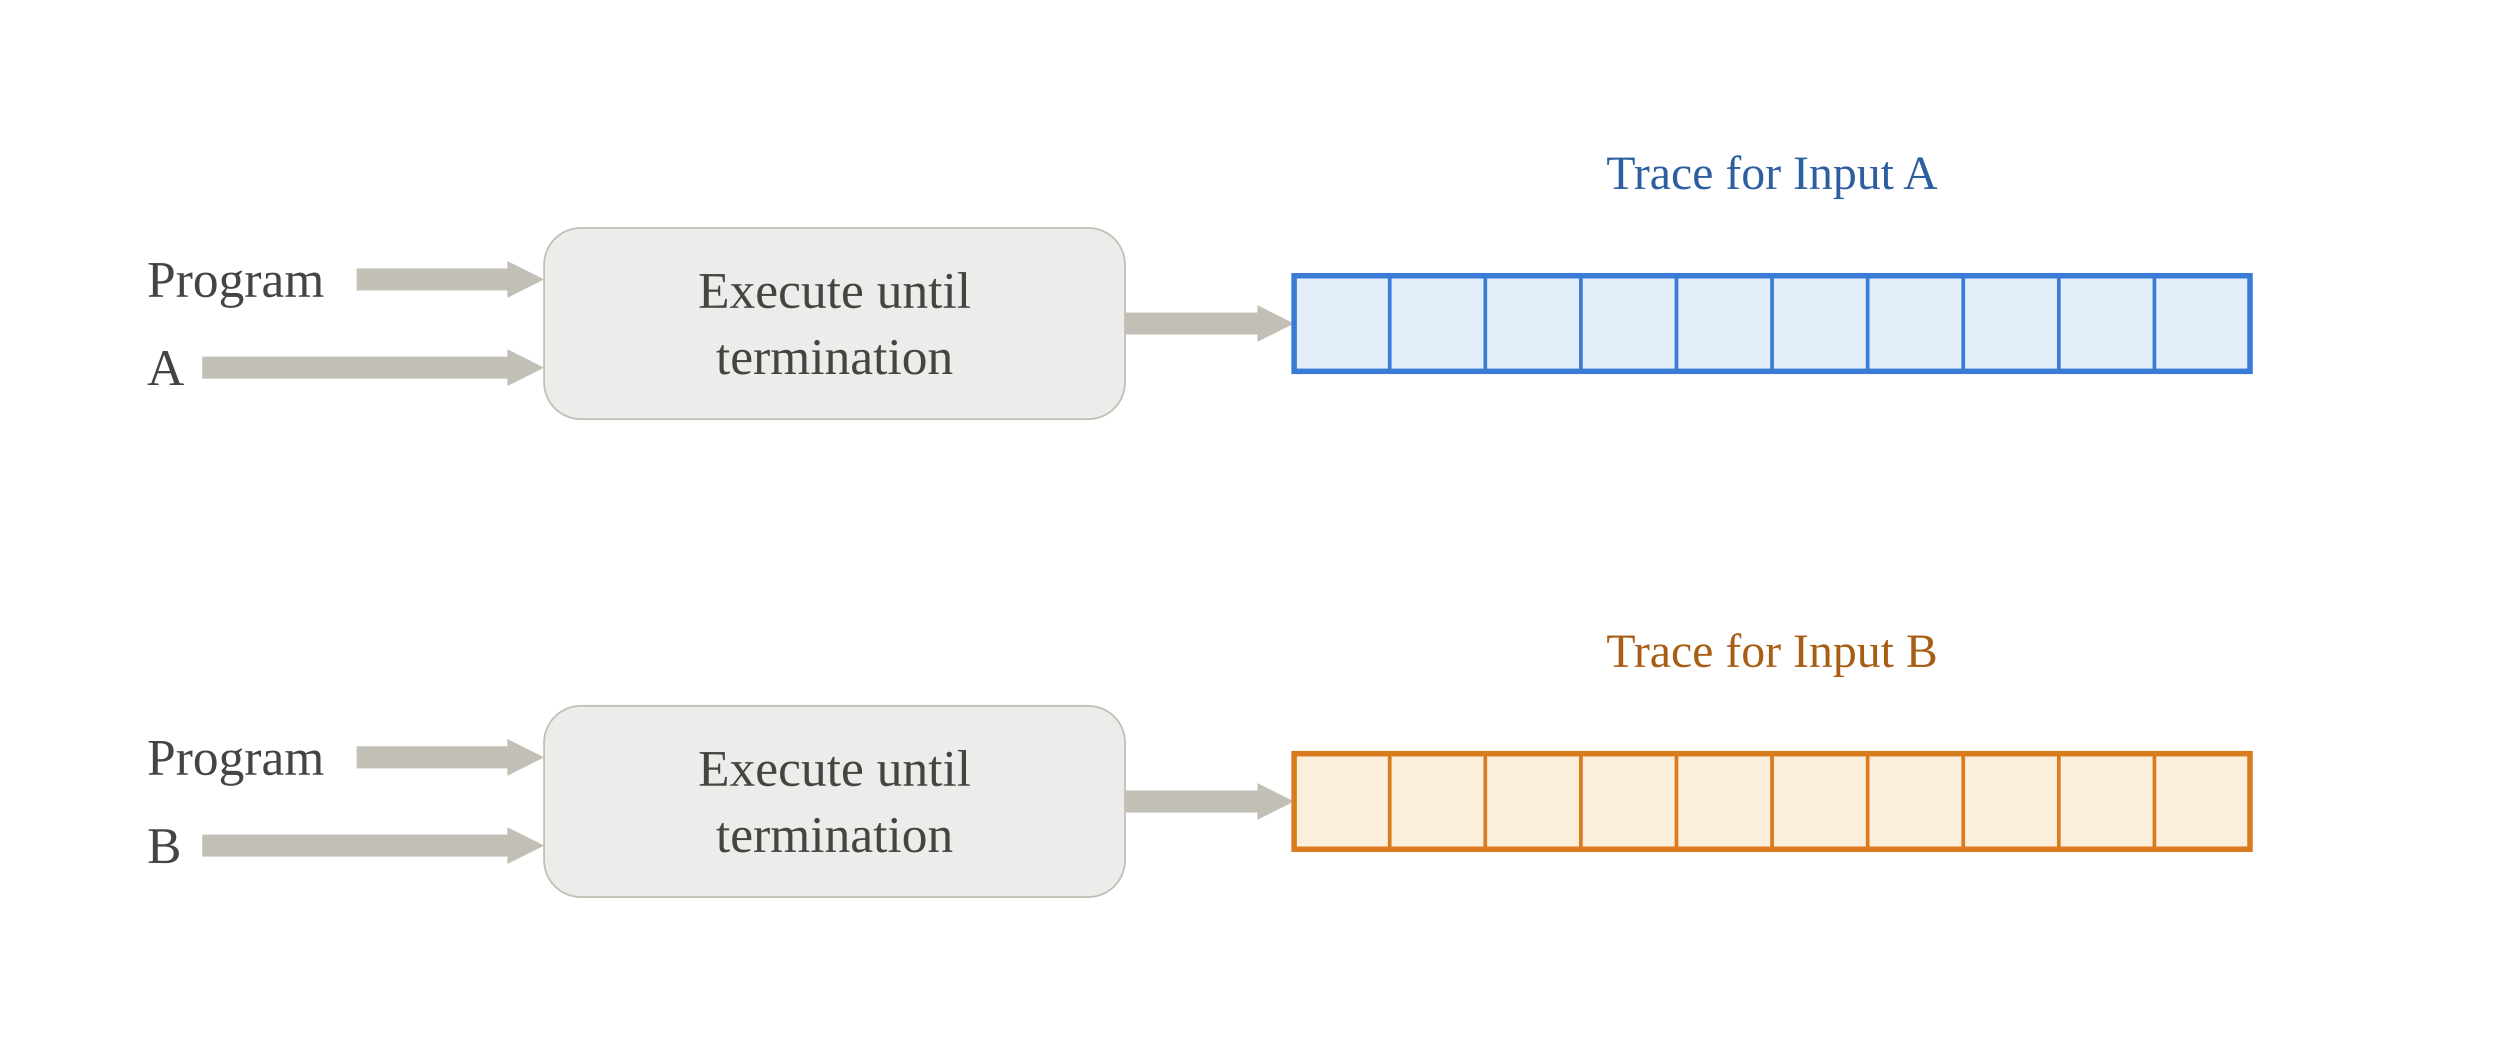
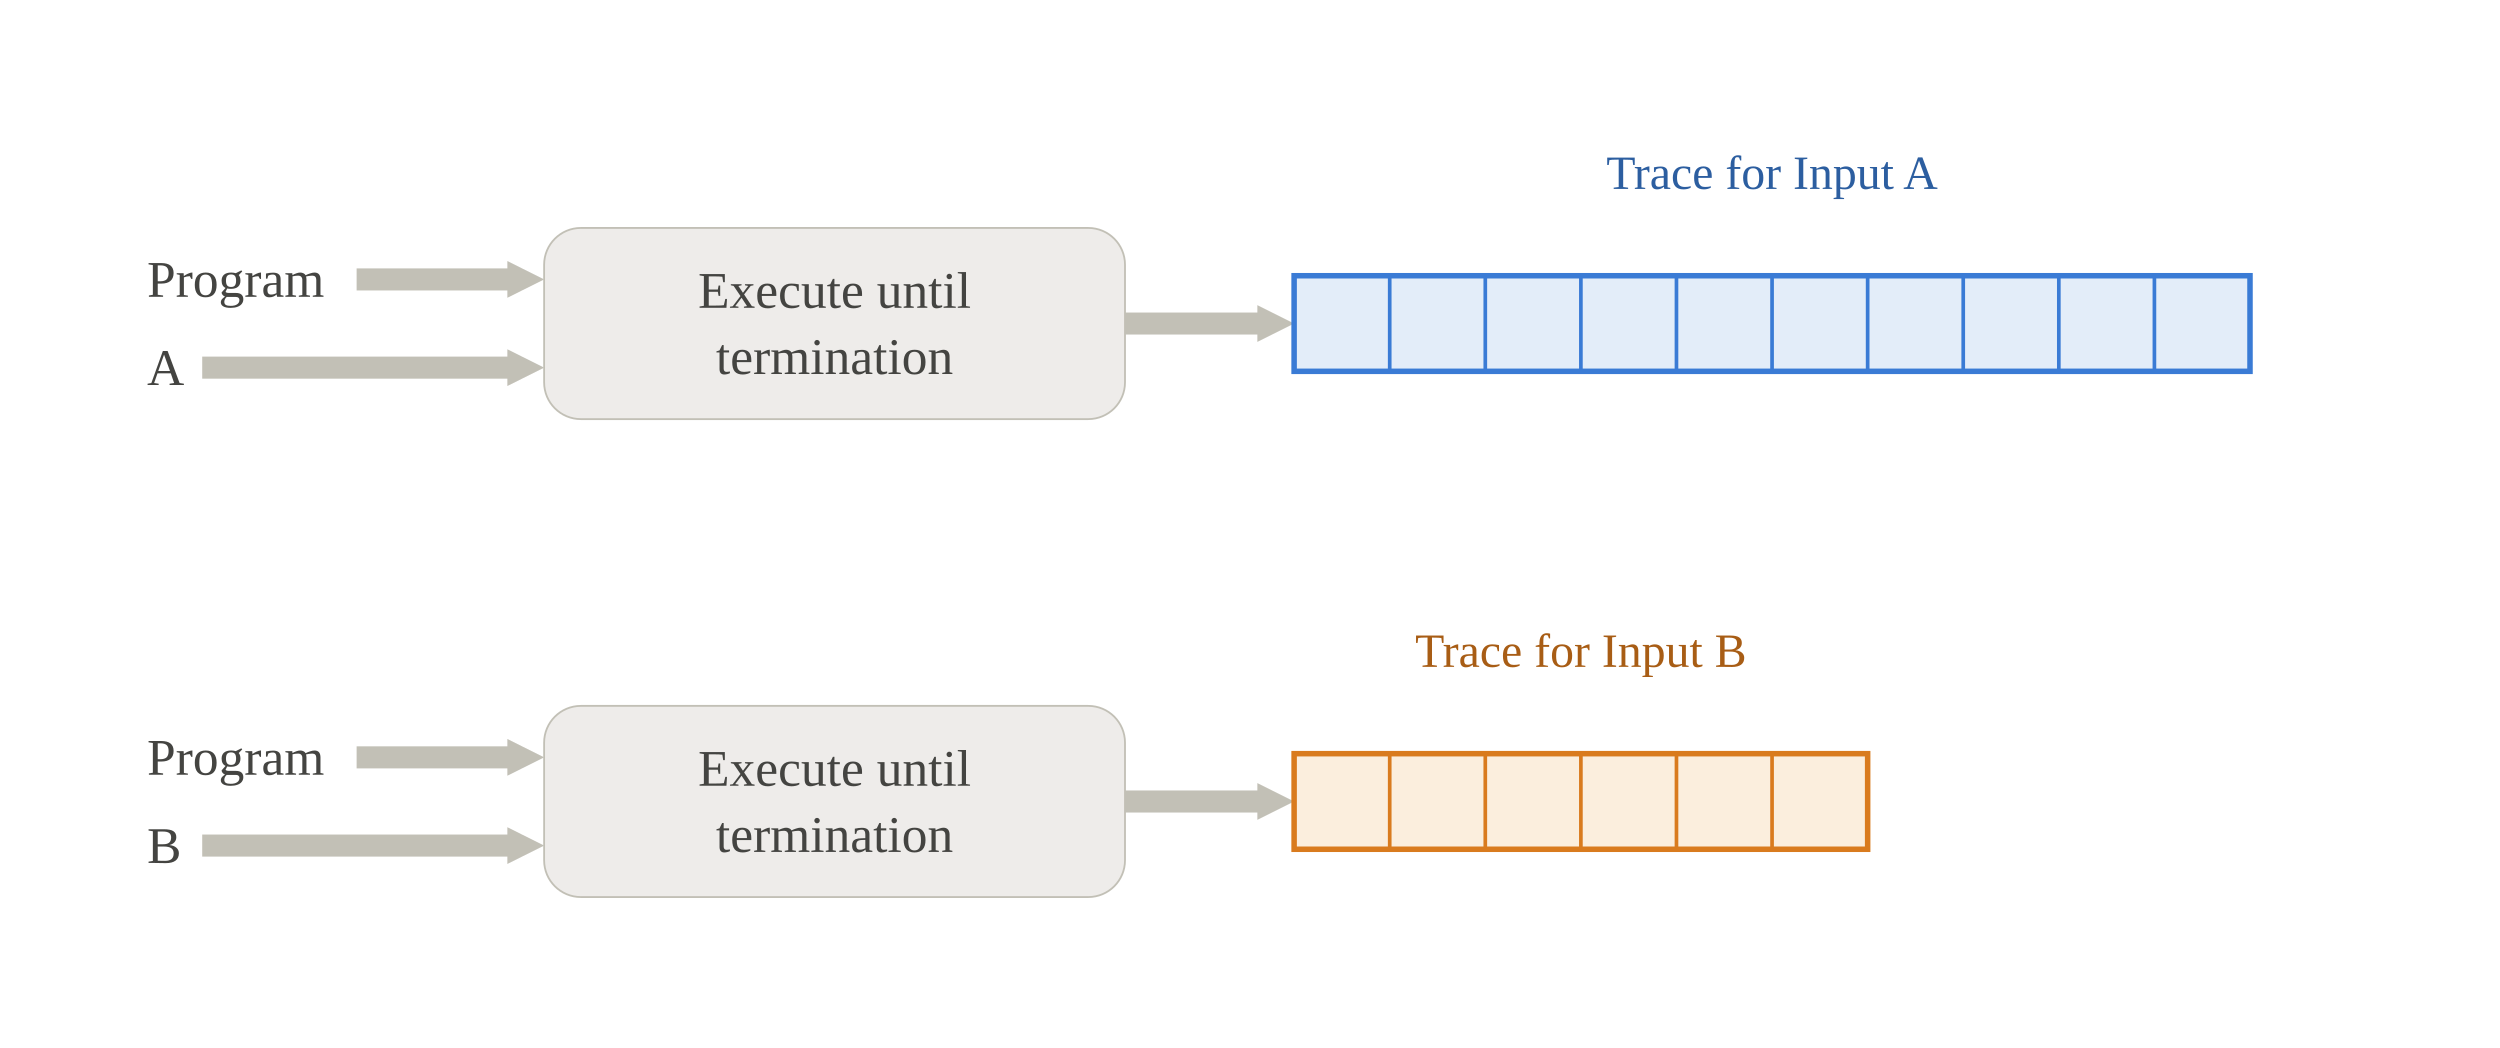
<svg xmlns="http://www.w3.org/2000/svg" width="100%" viewBox="0 0 680 285">
  <text x="40" y="76" font-size="14" fill="#444441" dominant-baseline="central">Program</text>
  <text x="40" y="100" font-size="14" fill="#444441" dominant-baseline="central">A</text>
  <polygon points="97,73 138,73 138,71 148,76 138,81 138,79 97,79" fill="#C2C0B6" />
  <polygon points="55,97 138,97 138,95 148,100 138,105 138,103 55,103" fill="#C2C0B6" />
  <rect x="148" y="62" width="158" height="52" rx="10" fill="#EEECEA" stroke="#C2C0B6" stroke-width="0.5" />
  <text x="227" y="79" font-size="14" fill="#444441" text-anchor="middle" dominant-baseline="central">Execute until</text>
  <text x="227" y="97" font-size="14" fill="#444441" text-anchor="middle" dominant-baseline="central">termination</text>
  <polygon points="306,85 342,85 342,83 352,88 342,93 342,91 306,91" fill="#C2C0B6" />
  <text x="482" y="47" font-size="13" fill="#2C5EA0" text-anchor="middle" dominant-baseline="central">Trace for Input A</text>
  <rect x="352" y="75" width="260" height="26" fill="#E3EDF9" stroke="#3A7BD5" stroke-width="1.5" />
  <line x1="378" y1="75" x2="378" y2="101" stroke="#3A7BD5" stroke-width="1" />
  <line x1="404" y1="75" x2="404" y2="101" stroke="#3A7BD5" stroke-width="1" />
  <line x1="430" y1="75" x2="430" y2="101" stroke="#3A7BD5" stroke-width="1" />
  <line x1="456" y1="75" x2="456" y2="101" stroke="#3A7BD5" stroke-width="1" />
  <line x1="482" y1="75" x2="482" y2="101" stroke="#3A7BD5" stroke-width="1" />
  <line x1="508" y1="75" x2="508" y2="101" stroke="#3A7BD5" stroke-width="1" />
  <line x1="534" y1="75" x2="534" y2="101" stroke="#3A7BD5" stroke-width="1" />
  <line x1="560" y1="75" x2="560" y2="101" stroke="#3A7BD5" stroke-width="1" />
  <line x1="586" y1="75" x2="586" y2="101" stroke="#3A7BD5" stroke-width="1" />
  <text x="40" y="206" font-size="14" fill="#444441" dominant-baseline="central">Program</text>
  <text x="40" y="230" font-size="14" fill="#444441" dominant-baseline="central">B</text>
  <polygon points="97,203 138,203 138,201 148,206 138,211 138,209 97,209" fill="#C2C0B6" />
  <polygon points="55,227 138,227 138,225 148,230 138,235 138,233 55,233" fill="#C2C0B6" />
  <rect x="148" y="192" width="158" height="52" rx="10" fill="#EEECEA" stroke="#C2C0B6" stroke-width="0.5" />
  <text x="227" y="209" font-size="14" fill="#444441" text-anchor="middle" dominant-baseline="central">Execute until</text>
  <text x="227" y="227" font-size="14" fill="#444441" text-anchor="middle" dominant-baseline="central">termination</text>
  <polygon points="306,215 342,215 342,213 352,218 342,223 342,221 306,221" fill="#C2C0B6" />
-   <text x="482" y="177" font-size="13" fill="#A85D15" text-anchor="middle" dominant-baseline="central">Trace for Input B</text>
-   <rect x="352" y="205" width="260" height="26" fill="#FBEEDD" stroke="#D97B1E" stroke-width="1.5" />
+   <text x="430" y="177" font-size="13" fill="#A85D15" text-anchor="middle" dominant-baseline="central">Trace for Input B</text>
+   <rect x="352" y="205" width="156" height="26" fill="#FBEEDD" stroke="#D97B1E" stroke-width="1.5" />
  <line x1="378" y1="205" x2="378" y2="231" stroke="#D97B1E" stroke-width="1" />
  <line x1="404" y1="205" x2="404" y2="231" stroke="#D97B1E" stroke-width="1" />
  <line x1="430" y1="205" x2="430" y2="231" stroke="#D97B1E" stroke-width="1" />
  <line x1="456" y1="205" x2="456" y2="231" stroke="#D97B1E" stroke-width="1" />
  <line x1="482" y1="205" x2="482" y2="231" stroke="#D97B1E" stroke-width="1" />
-   <line x1="508" y1="205" x2="508" y2="231" stroke="#D97B1E" stroke-width="1" />
-   <line x1="534" y1="205" x2="534" y2="231" stroke="#D97B1E" stroke-width="1" />
-   <line x1="560" y1="205" x2="560" y2="231" stroke="#D97B1E" stroke-width="1" />
-   <line x1="586" y1="205" x2="586" y2="231" stroke="#D97B1E" stroke-width="1" />
</svg>
